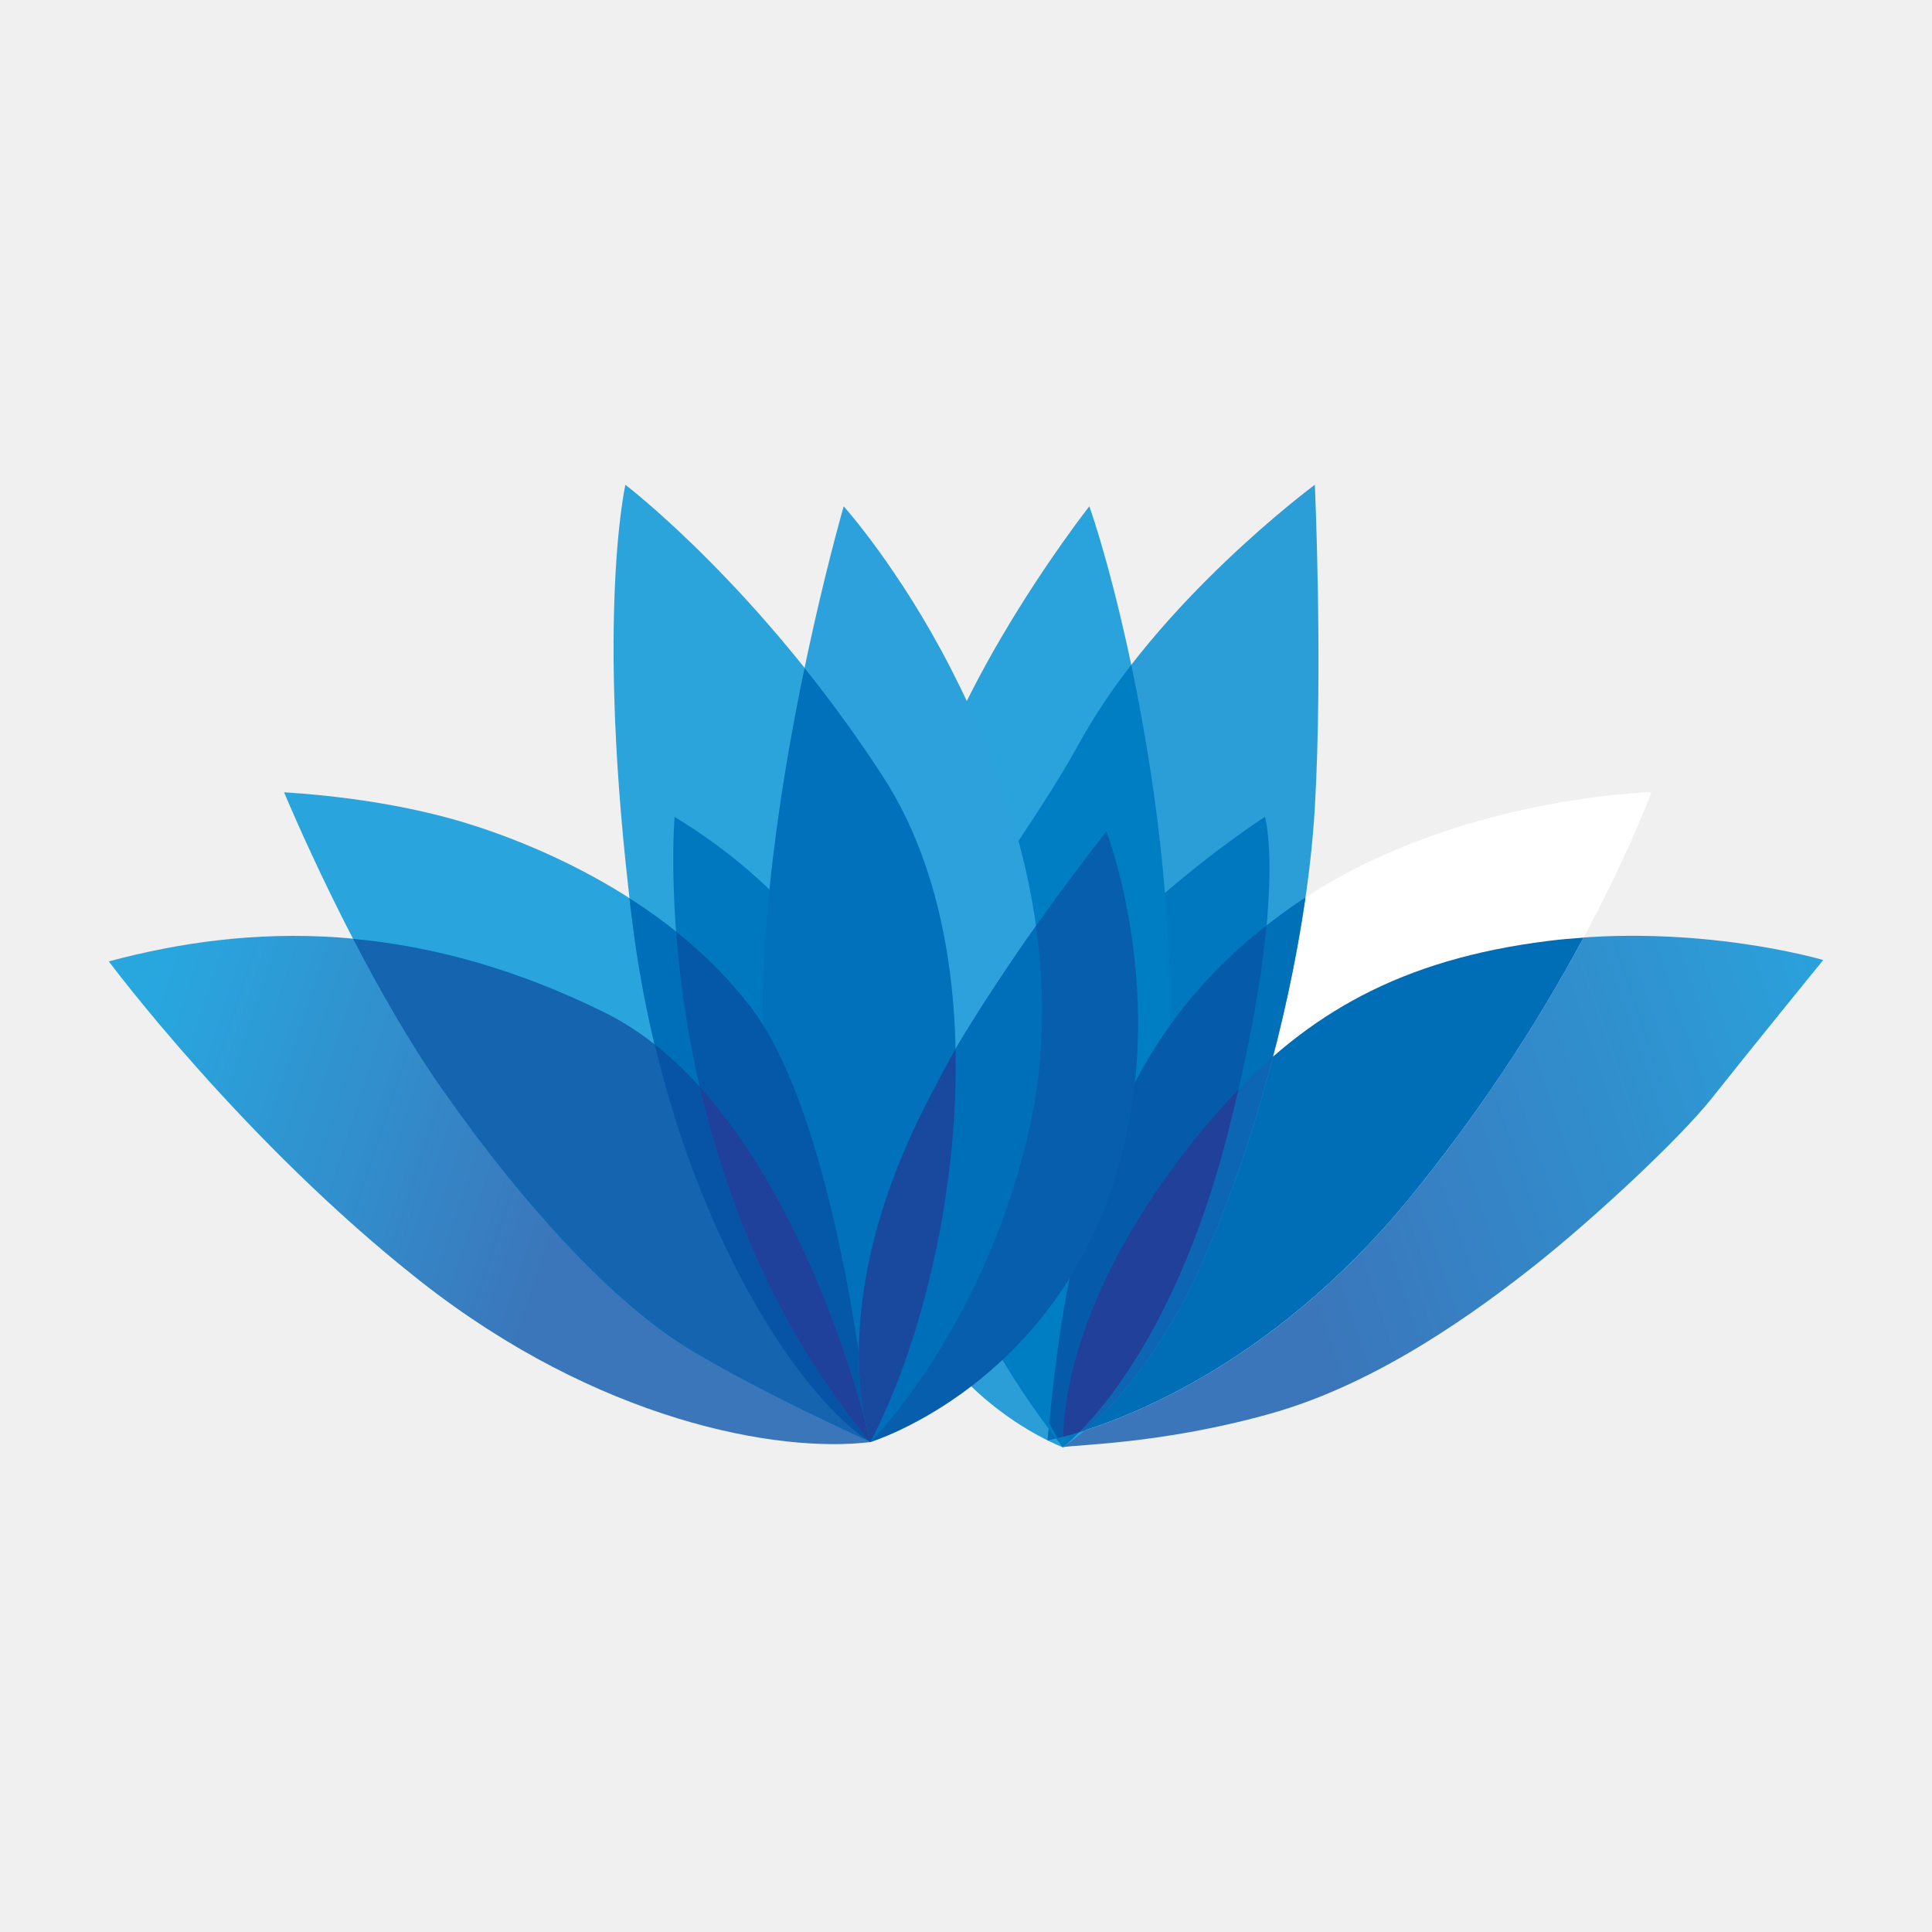
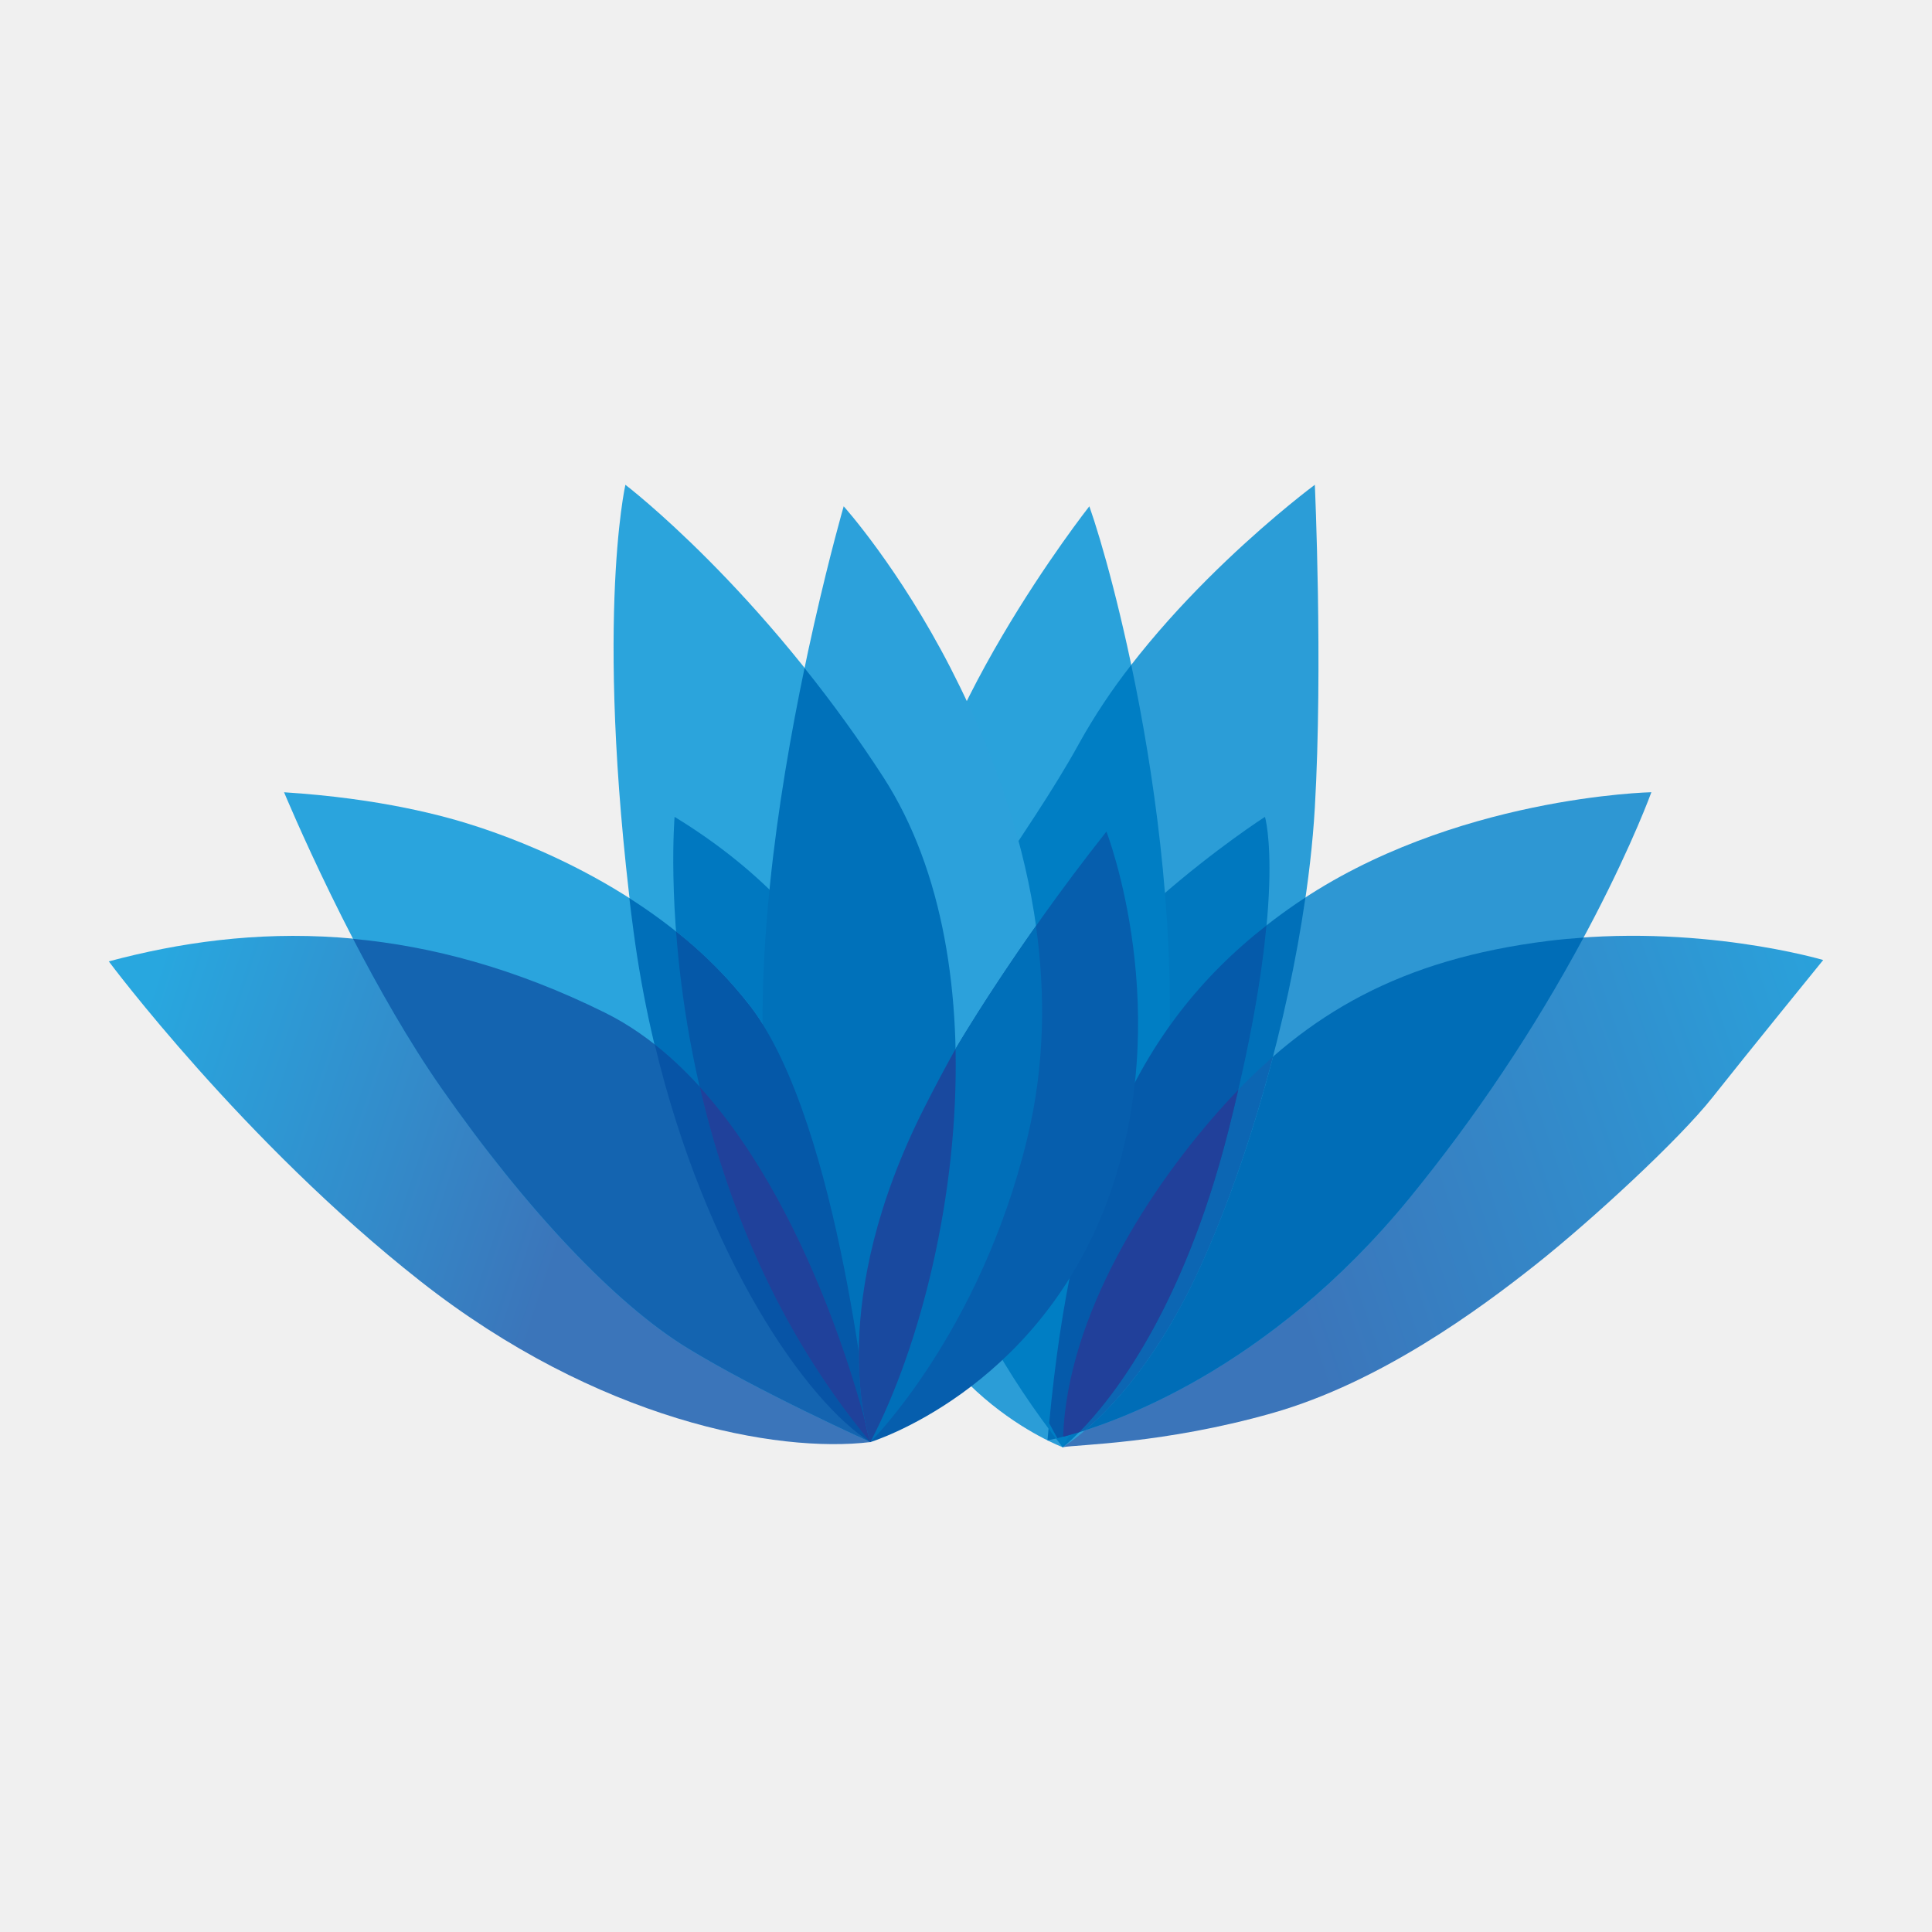
<svg xmlns="http://www.w3.org/2000/svg" id="Layer_1" data-name="Layer 1" viewBox="0 0 1440 1440">
  <defs>
-     <style>.cls-1{fill:url(#linear-gradient);}.cls-2{fill:#ffffff;}.cls-3{fill:#006db7;}.cls-4{fill:#2aa2db;}.cls-5{fill:#2b9dd7;}.cls-6{fill:#0070b9;}.cls-7{fill:#0078bf;}.cls-8{fill:#007ec4;}.cls-9{fill:#0c66b3;}.cls-10{fill:#2ca1db;}.cls-11{fill:#055aaa;}.cls-12{fill:#21409a;}.cls-13{fill:#065ead;}.cls-14{fill:#0559aa;}.cls-15{fill:#2ba4dc;}.cls-16{fill:#0078c0;}.cls-17{fill:url(#linear-gradient-2);}.cls-18{fill:#2aa4dd;}.cls-19{fill:#006fb9;}.cls-20{fill:#1464b0;}.cls-21{fill:#0754a6;}.cls-22{fill:#0071ba;}.cls-23{fill:#0558a8;}.cls-24{fill:#20419b;}.cls-25{fill:#19499f;}</style>
+     <style>.cls-1{fill:url(#linear-gradient);}.cls-2{fill:#2e97d3;}.cls-3{fill:#006db7;}.cls-4{fill:#2aa2db;}.cls-5{fill:#2b9dd7;}.cls-6{fill:#0070b9;}.cls-7{fill:#0078bf;}.cls-8{fill:#007ec4;}.cls-9{fill:#0c66b3;}.cls-10{fill:#2ca1db;}.cls-11{fill:#055aaa;}.cls-12{fill:#21409a;}.cls-13{fill:#065ead;}.cls-14{fill:#0559aa;}.cls-15{fill:#2ba4dc;}.cls-16{fill:#0078c0;}.cls-17{fill:url(#linear-gradient-2);}.cls-18{fill:#2aa4dd;}.cls-19{fill:#006fb9;}.cls-20{fill:#1464b0;}.cls-21{fill:#0754a6;}.cls-22{fill:#0071ba;}.cls-23{fill:#0558a8;}.cls-24{fill:#20419b;}.cls-25{fill:#19499f;}</style>
    <linearGradient id="linear-gradient" x1="-3589.13" y1="1135.02" x2="-3587.12" y2="1135.02" gradientTransform="matrix(238.77, -80.23, -80.23, -238.77, 948985.2, -16030.37)" gradientUnits="userSpaceOnUse">
      <stop offset="0" stop-color="#3b75ba" />
      <stop offset="0.59" stop-color="#3091cf" />
      <stop offset="1" stop-color="#28a7df" />
    </linearGradient>
    <linearGradient id="linear-gradient-2" x1="-3584.38" y1="1144.58" x2="-3582.37" y2="1144.58" gradientTransform="matrix(165.34, 54.3, 54.3, -165.34, 530589.16, 384655.3)" gradientUnits="userSpaceOnUse">
      <stop offset="0" stop-color="#28a7df" />
      <stop offset="0.59" stop-color="#338bca" />
      <stop offset="1" stop-color="#3b75ba" />
    </linearGradient>
  </defs>
  <path class="cls-1" d="M792.07,1078.67c10.19-2,75.88-2.55,156.35-25.46s154.31-77.42,196.09-110.52,106.94-93.2,131.89-124.78,82.51-102.37,82.51-102.37-94.22-28-204.73-14.26-179.79,54.5-239.88,120.2-122.4,165-122.23,257.19" />
  <path class="cls-2" d="M780.74,1073.56S923,1048.88,1050.54,893s180.29-302.52,180.29-302.52-148.22,3.06-265.09,83.27S798.18,868.3,780.74,1073.56Z" />
  <path class="cls-3" d="M1154.18,701.28C1043.66,715,974.39,755.78,914.3,821.48c-58.41,63.85-118.73,159.44-121.92,249.39,36.36-9.52,152.26-48.48,258.16-177.84a1225.08,1225.08,0,0,0,129.77-194.2C1171.71,699.43,1163,700.18,1154.18,701.28Z" />
  <path class="cls-4" d="M811.93,377.37S683.08,540.86,677.48,662.07s-11.71,255.15,114.59,416.6c0,0,73.85-121.72,79.45-296.92S829.75,427.79,811.93,377.37Z" />
  <path class="cls-5" d="M804.3,554.1C862.35,448.17,980,361.33,980,361.33s6.1,135.22,0,240.64-40.24,243.44-86.07,343.77-101.86,132.93-101.86,132.93-112.2-41.82-130.88-166.54C639.22,765.58,746.23,660,804.3,554.1Z" />
  <path class="cls-6" d="M965.74,673.78c-116.88,80.21-167.55,194.51-185,399.77h0c.11,0,10.48-1.85,28-7.5,20.06-17.23,54.8-53.85,85.16-120.31C930.55,865.59,959.64,761.41,973,669,970.57,670.57,968.13,672.13,965.74,673.78Z" />
  <path class="cls-7" d="M942.83,608.85S797,702.24,747.25,814.34s44.82,264.33,44.82,264.33,78.18-58.06,123.25-234.91S942.83,608.85,942.83,608.85Z" />
  <path class="cls-8" d="M843.18,495.58A448.06,448.06,0,0,0,804.3,554.1C765.74,624.45,705.61,694.66,676,776.8c4.47,90.63,28.25,189.6,116.08,301.87,0,0,73.85-121.72,79.45-296.92C874.82,678.62,859.75,574.28,843.18,495.58Z" />
  <path class="cls-9" d="M914.3,821.48c-58.41,63.85-118.73,159.44-121.92,249.38l.67-.18c1.66-.44,3.56-1,5.54-1.54l2.73-.8c2.32-.68,4.79-1.44,7.45-2.29,20.06-17.24,54.8-53.85,85.16-120.31,21.39-46.83,40.09-101.9,54.71-158A429,429,0,0,0,914.3,821.48Z" />
  <path class="cls-10" d="M628.84,377.37s-40.49,139.8-55,282.66S570,927.41,648.7,1074.85c0,0,81.75-81,116.89-226.13s-20.76-280-57-350.64C670.09,423.21,628.84,377.37,628.84,377.37Z" />
  <path class="cls-11" d="M944,689.73c-99.18,77.56-144.72,186.89-162,371,2.37,4.51,4.49,8.33,6.12,11.21,4-1,9.51-2.45,16.28-4.53,23.8-24.09,76.81-89.81,110.92-223.65C932.55,776.15,940.59,726,944,689.73Z" />
  <path class="cls-12" d="M915.32,843.76c2.79-11,5.26-21.32,7.6-31.39-2.89,3-5.77,6-8.62,9.11-58.4,63.84-118.72,159.41-121.92,249.35l2-.52,1.8-.5c2.22-.62,4.67-1.33,7.31-2.14l.93-.28C828.23,1043.28,881.22,977.56,915.32,843.76Z" />
  <path class="cls-13" d="M824.66,619.8c-69.26,87.6-112.45,162-112.45,162-7.5,13.48-15.16,27.74-23,43.24-73.8,145.53-43.29,240.89-40.5,249.81,0,0,123-37.43,176-178S824.66,619.8,824.66,619.8Z" />
  <path class="cls-14" d="M469.08,669.43c1,8.21,2,16.5,3.16,25,27.49,205.5,121.46,346.06,176.46,380.44,0,0-22.15-236.82-89.37-324.68C533.2,716,500.64,689.6,469.08,669.43Z" />
  <path class="cls-15" d="M648.7,1074.85s-141.83-125-174.43-365.42-8.14-348.1-8.14-348.1,101.09,77,192.13,217.72S711.1,955.42,648.7,1074.85Z" />
  <path class="cls-16" d="M502.8,608.85s-22.42,263.29,145.9,466C648.7,1074.85,771.7,773.09,502.8,608.85Z" />
  <path class="cls-17" d="M81.09,716.56S181.18,851,313.33,954.91s265.86,128.34,335.37,119.94c0,0-55.77-249.81-197.85-320.09S186.52,688.3,81.09,716.56Z" />
  <path class="cls-18" d="M211.73,590.51s53.48,129.11,116.88,220,129.87,161.18,183.35,194,136.74,70.28,136.74,70.28S626.55,838,559.33,750.17,382.09,624.89,356.88,616.49,283.54,595.09,211.73,590.51Z" />
  <path class="cls-19" d="M469.08,669.43c1,8.21,2,16.5,3.16,25,27.49,205.5,121.46,346.06,176.46,380.44,0,0-22.15-236.82-89.37-324.68C533.2,716,500.64,689.6,469.08,669.43Z" />
  <path class="cls-20" d="M450.85,754.76c-66.88-33.09-129.32-49.6-187.71-55C282,736.07,304.56,776,328.61,810.53c63.41,90.9,129.87,161.18,183.35,194s136.74,70.28,136.74,70.28S592.93,825,450.85,754.76Z" />
  <path class="cls-21" d="M488,778.46c38,159.38,113.62,266.94,160.74,296.39C648.7,1074.85,602.74,869,488,778.46Z" />
  <path class="cls-22" d="M658.26,579.05a997.05,997.05,0,0,0-58.6-81.13c-9.93,47.6-20,104.6-25.82,162.11C559.33,802.89,570,927.4,648.7,1074.85,711.1,955.42,749.28,719.75,658.26,579.05Z" />
  <path class="cls-23" d="M503.92,694.3c7.1,94.28,36.34,249.94,144.78,380.55,0,0-22.15-236.82-89.37-324.68A323.64,323.64,0,0,0,503.92,694.3Z" />
  <path class="cls-24" d="M648.7,1074.85s-36.92-165.09-127.08-264.6C540.71,893,577.64,989.27,648.7,1074.85Z" />
  <path class="cls-19" d="M772.15,690.15c-37.82,53.61-59.94,91.65-59.94,91.65-7.5,13.48-15.16,27.74-23,43.24-73.8,145.53-43.29,240.89-40.5,249.81,0,0,81.75-81,116.89-226.13C779,793.36,779.1,739.53,772.15,690.15Z" />
  <path class="cls-25" d="M712.21,781.8c-7.5,13.48-15.16,27.74-23,43.24-73.8,145.53-43.29,240.89-40.5,249.81C685.92,1003.59,714.52,891,712.21,781.8Z" />
</svg>
